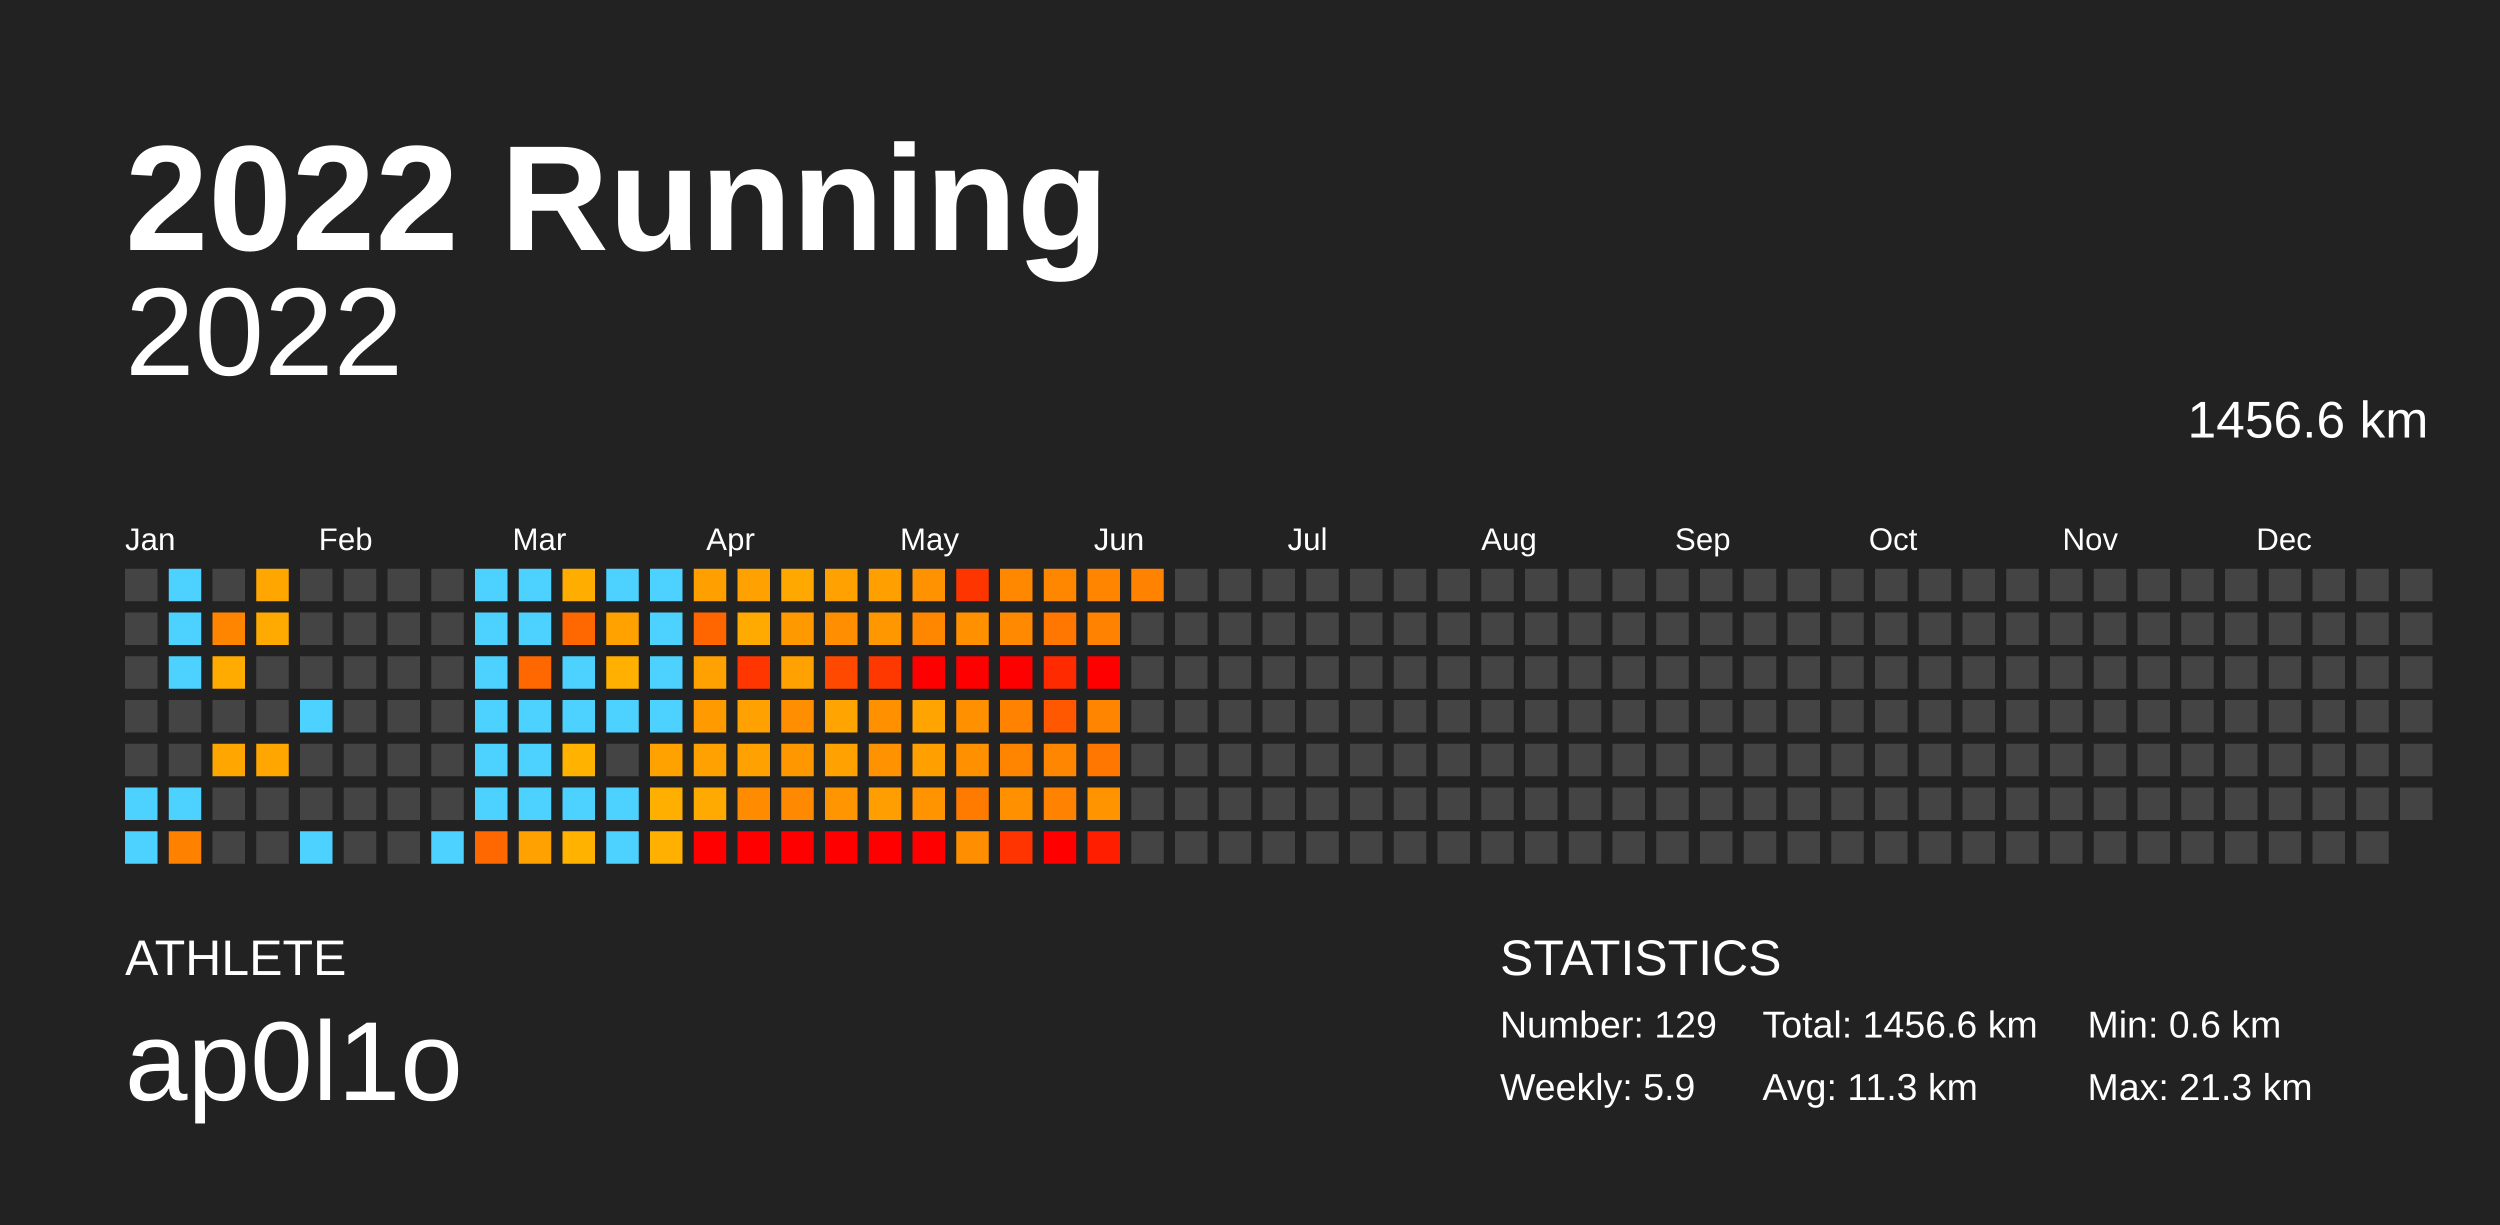
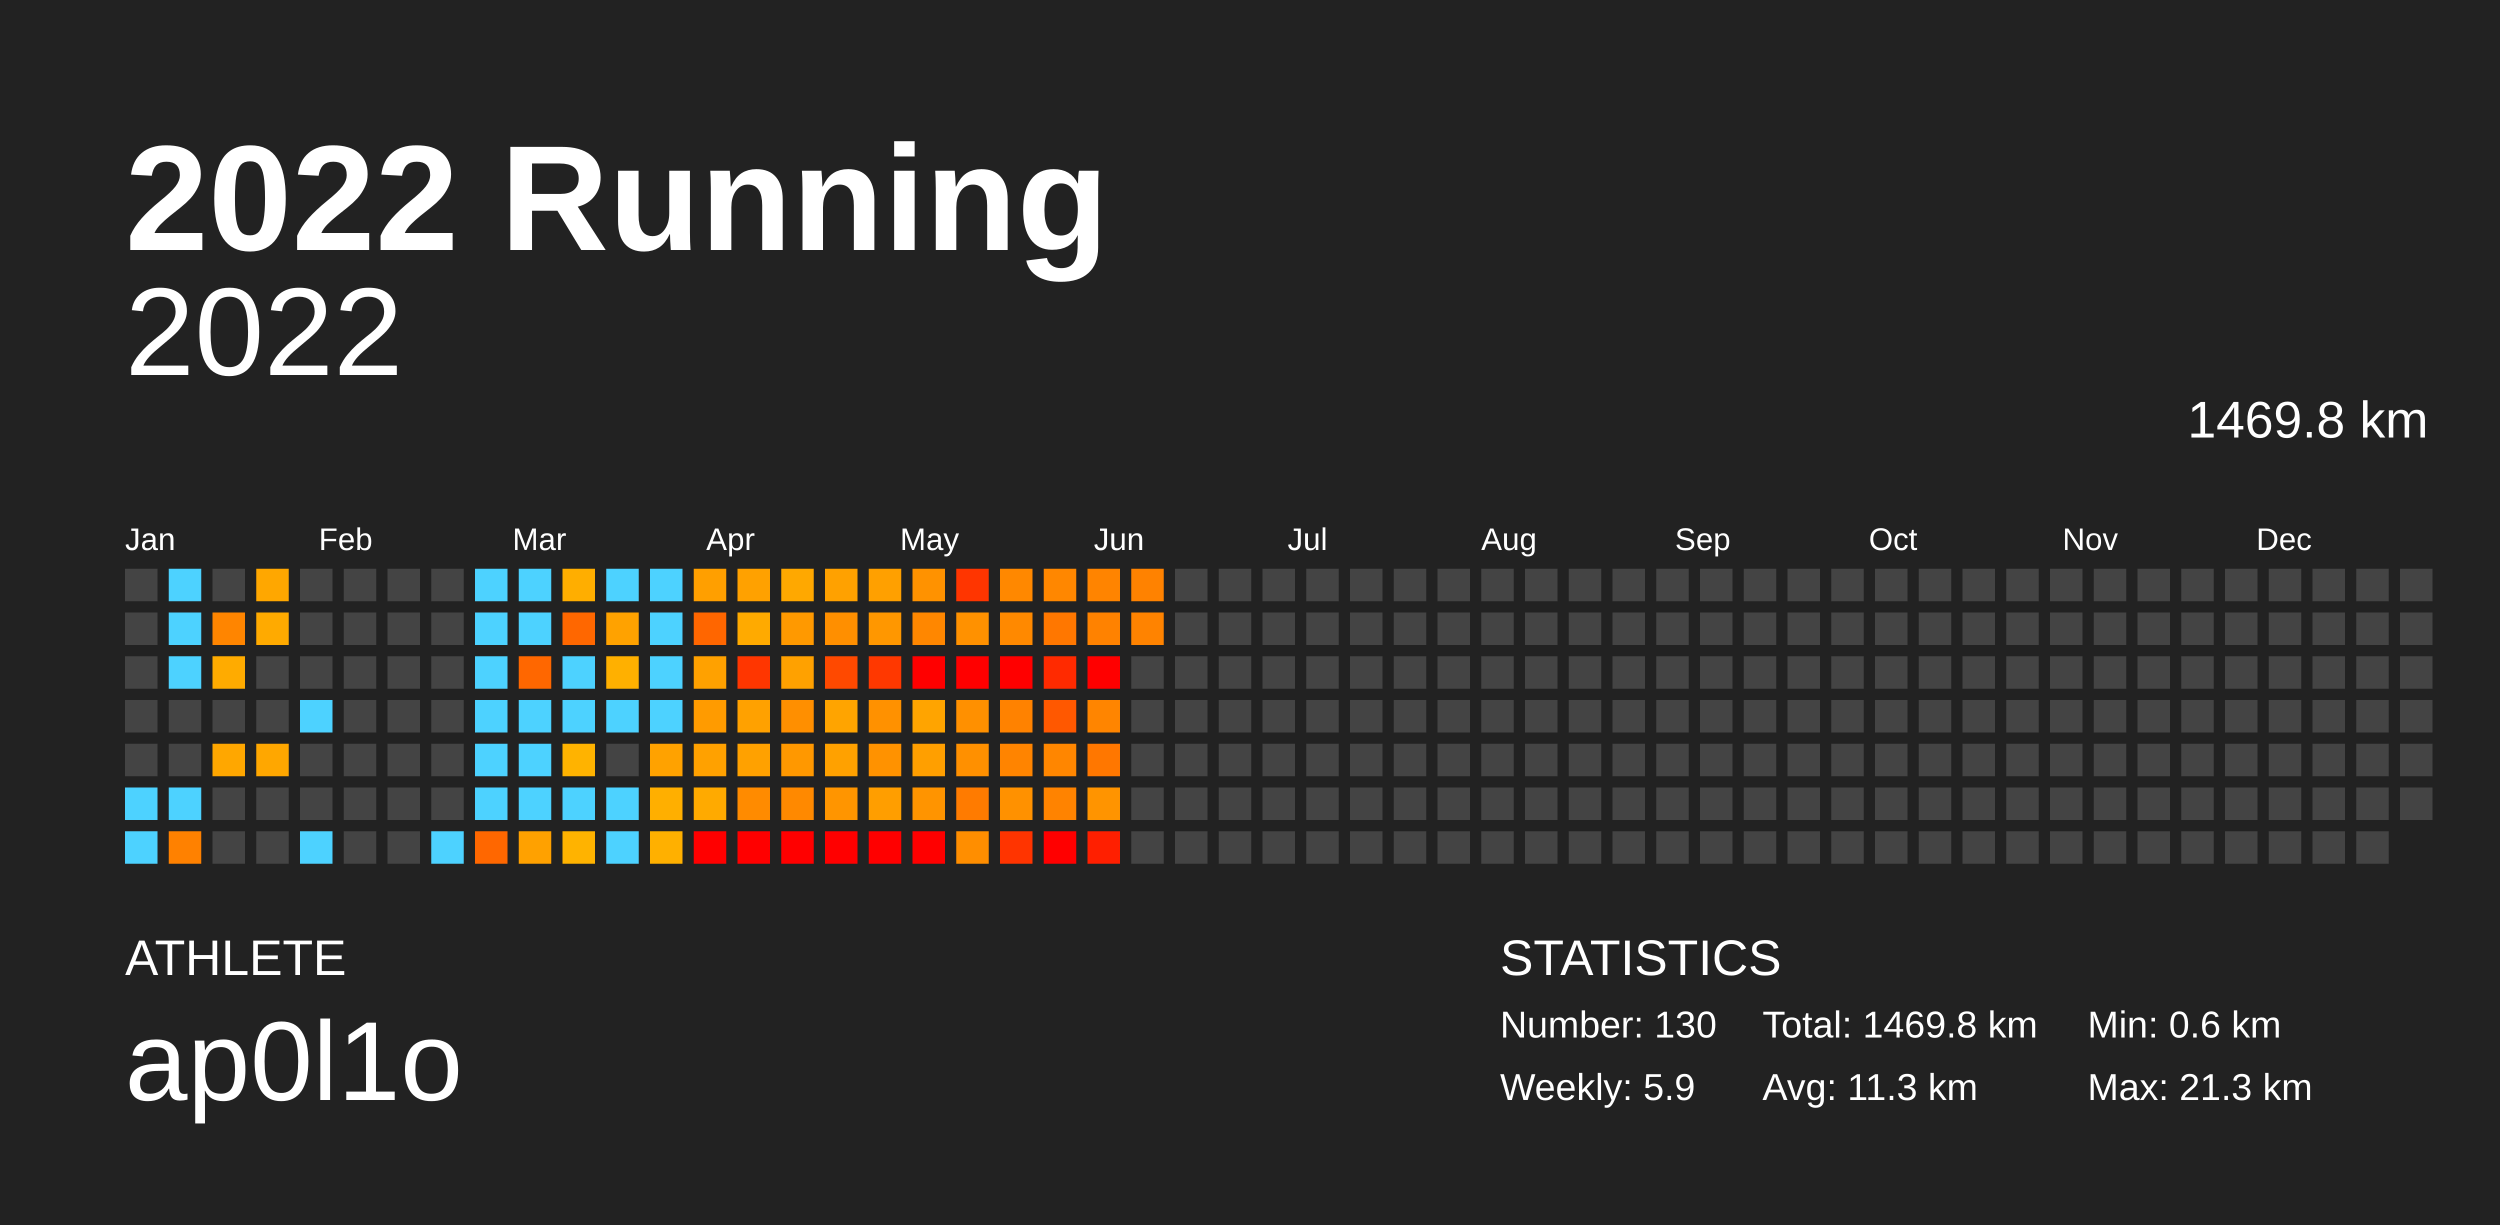
<svg xmlns="http://www.w3.org/2000/svg" baseProfile="full" height="98mm" version="1.1" viewBox="0,0,200,98" width="200mm">
  <defs />
  <rect fill="#222222" height="98" width="200" x="0" y="0" />
  <text fill="#FFFFFF" style="font-size:12px; font-family:Arial; font-weight:bold;" x="10" y="20">2022 Running</text>
  <text fill="#FFFFFF" style="font-size:4px; font-family:Arial" x="10" y="78">ATHLETE</text>
  <text fill="#FFFFFF" style="font-size:9px; font-family:Arial" x="10" y="88">ap0l1o</text>
  <text fill="#FFFFFF" style="font-size:4px; font-family:Arial" x="120" y="78">STATISTICS</text>
-   <text fill="#FFFFFF" style="font-size:3px; font-family:Arial" x="120" y="83">Number: 129</text>
+   <text fill="#FFFFFF" style="font-size:3px; font-family:Arial" x="120" y="83">Number: 130</text>
  <text fill="#FFFFFF" style="font-size:3px; font-family:Arial" x="120" y="88">Weekly: 5.9</text>
-   <text fill="#FFFFFF" style="font-size:3px; font-family:Arial" x="141" y="83">Total: 1456.6 km</text>
+   <text fill="#FFFFFF" style="font-size:3px; font-family:Arial" x="141" y="83">Total: 1469.8 km</text>
  <text fill="#FFFFFF" style="font-size:3px; font-family:Arial" x="141" y="88">Avg: 11.3 km</text>
  <text fill="#FFFFFF" style="font-size:3px; font-family:Arial" x="167" y="83">Min: 0.6 km</text>
  <text fill="#FFFFFF" style="font-size:3px; font-family:Arial" x="167" y="88">Max: 21.3 km</text>
  <text alignment-baseline="hanging" fill="#FFFFFF" style="font-size:10.0px; font-family:Arial;" x="10" y="30">2022</text>
-   <text alignment-baseline="hanging" fill="#FFFFFF" style="font-size:4.125px; font-family:Arial;" x="175" y="35">1456.6 km</text>
+   <text alignment-baseline="hanging" fill="#FFFFFF" style="font-size:4.125px; font-family:Arial;" x="175" y="35">1469.8 km</text>
  <text fill="#FFFFFF" style="font-size:2.5px; font-family:Arial" x="10.0" y="44">Jan</text>
  <text fill="#FFFFFF" style="font-size:2.5px; font-family:Arial" x="25.5" y="44">Feb</text>
  <text fill="#FFFFFF" style="font-size:2.5px; font-family:Arial" x="41.0" y="44">Mar</text>
  <text fill="#FFFFFF" style="font-size:2.5px; font-family:Arial" x="56.5" y="44">Apr</text>
  <text fill="#FFFFFF" style="font-size:2.5px; font-family:Arial" x="72.0" y="44">May</text>
  <text fill="#FFFFFF" style="font-size:2.5px; font-family:Arial" x="87.5" y="44">Jun</text>
  <text fill="#FFFFFF" style="font-size:2.5px; font-family:Arial" x="103.0" y="44">Jul</text>
  <text fill="#FFFFFF" style="font-size:2.5px; font-family:Arial" x="118.5" y="44">Aug</text>
  <text fill="#FFFFFF" style="font-size:2.5px; font-family:Arial" x="134.0" y="44">Sep</text>
  <text fill="#FFFFFF" style="font-size:2.5px; font-family:Arial" x="149.5" y="44">Oct</text>
  <text fill="#FFFFFF" style="font-size:2.5px; font-family:Arial" x="165.0" y="44">Nov</text>
  <text fill="#FFFFFF" style="font-size:2.5px; font-family:Arial" x="180.5" y="44">Dec</text>
  <rect fill="#444444" height="2.6" width="2.6" x="10.0" y="45.5" />
  <rect fill="#444444" height="2.6" width="2.6" x="10.0" y="49.0" />
  <rect fill="#444444" height="2.6" width="2.6" x="10.0" y="52.5" />
  <rect fill="#444444" height="2.6" width="2.6" x="10.0" y="56.0" />
  <rect fill="#444444" height="2.6" width="2.6" x="10.0" y="59.5" />
  <rect fill="#4dd2ff" height="2.6" width="2.6" x="10.0" y="63.0" />
  <rect fill="#4dd2ff" height="2.6" width="2.6" x="10.0" y="66.5" />
  <rect fill="#4dd2ff" height="2.6" width="2.6" x="13.5" y="45.5" />
  <rect fill="#4dd2ff" height="2.6" width="2.6" x="13.5" y="49.0" />
  <rect fill="#4dd2ff" height="2.6" width="2.6" x="13.5" y="52.5" />
  <rect fill="#444444" height="2.6" width="2.6" x="13.5" y="56.0" />
  <rect fill="#444444" height="2.6" width="2.6" x="13.5" y="59.5" />
  <rect fill="#4dd2ff" height="2.6" width="2.6" x="13.5" y="63.0" />
  <rect fill="#ff8100" height="2.6" width="2.6" x="13.5" y="66.5" />
  <rect fill="#444444" height="2.6" width="2.6" x="17.0" y="45.5" />
  <rect fill="#ff8500" height="2.6" width="2.6" x="17.0" y="49.0" />
  <rect fill="#ffab00" height="2.6" width="2.6" x="17.0" y="52.5" />
  <rect fill="#444444" height="2.6" width="2.6" x="17.0" y="56.0" />
  <rect fill="#ffa700" height="2.6" width="2.6" x="17.0" y="59.5" />
  <rect fill="#444444" height="2.6" width="2.6" x="17.0" y="63.0" />
  <rect fill="#444444" height="2.6" width="2.6" x="17.0" y="66.5" />
  <rect fill="#ffa700" height="2.6" width="2.6" x="20.5" y="45.5" />
  <rect fill="#ffaa00" height="2.6" width="2.6" x="20.5" y="49.0" />
  <rect fill="#444444" height="2.6" width="2.6" x="20.5" y="52.5" />
  <rect fill="#444444" height="2.6" width="2.6" x="20.5" y="56.0" />
  <rect fill="#ffa700" height="2.6" width="2.6" x="20.5" y="59.5" />
  <rect fill="#444444" height="2.6" width="2.6" x="20.5" y="63.0" />
  <rect fill="#444444" height="2.6" width="2.6" x="20.5" y="66.5" />
  <rect fill="#444444" height="2.6" width="2.6" x="24.0" y="45.5" />
  <rect fill="#444444" height="2.6" width="2.6" x="24.0" y="49.0" />
  <rect fill="#444444" height="2.6" width="2.6" x="24.0" y="52.5" />
  <rect fill="#4dd2ff" height="2.6" width="2.6" x="24.0" y="56.0" />
  <rect fill="#444444" height="2.6" width="2.6" x="24.0" y="59.5" />
  <rect fill="#444444" height="2.6" width="2.6" x="24.0" y="63.0" />
  <rect fill="#4dd2ff" height="2.6" width="2.6" x="24.0" y="66.5" />
  <rect fill="#444444" height="2.6" width="2.6" x="27.5" y="45.5" />
  <rect fill="#444444" height="2.6" width="2.6" x="27.5" y="49.0" />
  <rect fill="#444444" height="2.6" width="2.6" x="27.5" y="52.5" />
  <rect fill="#444444" height="2.6" width="2.6" x="27.5" y="56.0" />
  <rect fill="#444444" height="2.6" width="2.6" x="27.5" y="59.5" />
  <rect fill="#444444" height="2.6" width="2.6" x="27.5" y="63.0" />
  <rect fill="#444444" height="2.6" width="2.6" x="27.5" y="66.5" />
  <rect fill="#444444" height="2.6" width="2.6" x="31.0" y="45.5" />
  <rect fill="#444444" height="2.6" width="2.6" x="31.0" y="49.0" />
  <rect fill="#444444" height="2.6" width="2.6" x="31.0" y="52.5" />
  <rect fill="#444444" height="2.6" width="2.6" x="31.0" y="56.0" />
  <rect fill="#444444" height="2.6" width="2.6" x="31.0" y="59.5" />
  <rect fill="#444444" height="2.6" width="2.6" x="31.0" y="63.0" />
  <rect fill="#444444" height="2.6" width="2.6" x="31.0" y="66.5" />
  <rect fill="#444444" height="2.6" width="2.6" x="34.5" y="45.5" />
  <rect fill="#444444" height="2.6" width="2.6" x="34.5" y="49.0" />
  <rect fill="#444444" height="2.6" width="2.6" x="34.5" y="52.5" />
  <rect fill="#444444" height="2.6" width="2.6" x="34.5" y="56.0" />
  <rect fill="#444444" height="2.6" width="2.6" x="34.5" y="59.5" />
  <rect fill="#444444" height="2.6" width="2.6" x="34.5" y="63.0" />
  <rect fill="#4dd2ff" height="2.6" width="2.6" x="34.5" y="66.5" />
  <rect fill="#4dd2ff" height="2.6" width="2.6" x="38.0" y="45.5" />
  <rect fill="#4dd2ff" height="2.6" width="2.6" x="38.0" y="49.0" />
  <rect fill="#4dd2ff" height="2.6" width="2.6" x="38.0" y="52.5" />
  <rect fill="#4dd2ff" height="2.6" width="2.6" x="38.0" y="56.0" />
  <rect fill="#4dd2ff" height="2.6" width="2.6" x="38.0" y="59.5" />
  <rect fill="#4dd2ff" height="2.6" width="2.6" x="38.0" y="63.0" />
  <rect fill="#ff6700" height="2.6" width="2.6" x="38.0" y="66.5" />
  <rect fill="#4dd2ff" height="2.6" width="2.6" x="41.5" y="45.5" />
  <rect fill="#4dd2ff" height="2.6" width="2.6" x="41.5" y="49.0" />
  <rect fill="#ff6700" height="2.6" width="2.6" x="41.5" y="52.5" />
  <rect fill="#4dd2ff" height="2.6" width="2.6" x="41.5" y="56.0" />
  <rect fill="#4dd2ff" height="2.6" width="2.6" x="41.5" y="59.5" />
  <rect fill="#4dd2ff" height="2.6" width="2.6" x="41.5" y="63.0" />
  <rect fill="#ffa100" height="2.6" width="2.6" x="41.5" y="66.5" />
  <rect fill="#ffae00" height="2.6" width="2.6" x="45.0" y="45.5" />
  <rect fill="#ff6700" height="2.6" width="2.6" x="45.0" y="49.0" />
  <rect fill="#4dd2ff" height="2.6" width="2.6" x="45.0" y="52.5" />
  <rect fill="#4dd2ff" height="2.6" width="2.6" x="45.0" y="56.0" />
  <rect fill="#ffb300" height="2.6" width="2.6" x="45.0" y="59.5" />
  <rect fill="#4dd2ff" height="2.6" width="2.6" x="45.0" y="63.0" />
  <rect fill="#ffb300" height="2.6" width="2.6" x="45.0" y="66.5" />
  <rect fill="#4dd2ff" height="2.6" width="2.6" x="48.5" y="45.5" />
  <rect fill="#ffa200" height="2.6" width="2.6" x="48.5" y="49.0" />
  <rect fill="#ffb000" height="2.6" width="2.6" x="48.5" y="52.5" />
  <rect fill="#4dd2ff" height="2.6" width="2.6" x="48.5" y="56.0" />
  <rect fill="#444444" height="2.6" width="2.6" x="48.5" y="59.5" />
  <rect fill="#4dd2ff" height="2.6" width="2.6" x="48.5" y="63.0" />
  <rect fill="#4dd2ff" height="2.6" width="2.6" x="48.5" y="66.5" />
  <rect fill="#4dd2ff" height="2.6" width="2.6" x="52.0" y="45.5" />
  <rect fill="#4dd2ff" height="2.6" width="2.6" x="52.0" y="49.0" />
  <rect fill="#4dd2ff" height="2.6" width="2.6" x="52.0" y="52.5" />
  <rect fill="#4dd2ff" height="2.6" width="2.6" x="52.0" y="56.0" />
  <rect fill="#ffa200" height="2.6" width="2.6" x="52.0" y="59.5" />
  <rect fill="#ffaf00" height="2.6" width="2.6" x="52.0" y="63.0" />
  <rect fill="#ffb000" height="2.6" width="2.6" x="52.0" y="66.5" />
  <rect fill="#ff9f00" height="2.6" width="2.6" x="55.5" y="45.5" />
  <rect fill="#ff6600" height="2.6" width="2.6" x="55.5" y="49.0" />
  <rect fill="#ffa100" height="2.6" width="2.6" x="55.5" y="52.5" />
  <rect fill="#ff9b00" height="2.6" width="2.6" x="55.5" y="56.0" />
  <rect fill="#ffa100" height="2.6" width="2.6" x="55.5" y="59.5" />
  <rect fill="#ffaa00" height="2.6" width="2.6" x="55.5" y="63.0" />
  <rect fill="red" height="2.6" width="2.6" x="55.5" y="66.5" />
  <rect fill="#ffa100" height="2.6" width="2.6" x="59.0" y="45.5" />
  <rect fill="#ffaa00" height="2.6" width="2.6" x="59.0" y="49.0" />
  <rect fill="#ff3600" height="2.6" width="2.6" x="59.0" y="52.5" />
  <rect fill="#ffa100" height="2.6" width="2.6" x="59.0" y="56.0" />
  <rect fill="#ffa100" height="2.6" width="2.6" x="59.0" y="59.5" />
  <rect fill="#ff8b00" height="2.6" width="2.6" x="59.0" y="63.0" />
  <rect fill="red" height="2.6" width="2.6" x="59.0" y="66.5" />
  <rect fill="#ffa800" height="2.6" width="2.6" x="62.5" y="45.5" />
  <rect fill="#ff9900" height="2.6" width="2.6" x="62.5" y="49.0" />
  <rect fill="#ffa100" height="2.6" width="2.6" x="62.5" y="52.5" />
  <rect fill="#ff8f00" height="2.6" width="2.6" x="62.5" y="56.0" />
  <rect fill="#ff9800" height="2.6" width="2.6" x="62.5" y="59.5" />
  <rect fill="#ff8900" height="2.6" width="2.6" x="62.5" y="63.0" />
  <rect fill="red" height="2.6" width="2.6" x="62.5" y="66.5" />
  <rect fill="#ffa100" height="2.6" width="2.6" x="66.0" y="45.5" />
  <rect fill="#ff8f00" height="2.6" width="2.6" x="66.0" y="49.0" />
  <rect fill="#ff4900" height="2.6" width="2.6" x="66.0" y="52.5" />
  <rect fill="#ffa400" height="2.6" width="2.6" x="66.0" y="56.0" />
  <rect fill="#ffa100" height="2.6" width="2.6" x="66.0" y="59.5" />
  <rect fill="#ff9500" height="2.6" width="2.6" x="66.0" y="63.0" />
  <rect fill="red" height="2.6" width="2.6" x="66.0" y="66.5" />
  <rect fill="#ffa000" height="2.6" width="2.6" x="69.5" y="45.5" />
  <rect fill="#ff9700" height="2.6" width="2.6" x="69.5" y="49.0" />
  <rect fill="#ff3800" height="2.6" width="2.6" x="69.5" y="52.5" />
  <rect fill="#ff9100" height="2.6" width="2.6" x="69.5" y="56.0" />
  <rect fill="#ff9200" height="2.6" width="2.6" x="69.5" y="59.5" />
  <rect fill="#ff9e00" height="2.6" width="2.6" x="69.5" y="63.0" />
  <rect fill="red" height="2.6" width="2.6" x="69.5" y="66.5" />
  <rect fill="#ff9200" height="2.6" width="2.6" x="73.0" y="45.5" />
  <rect fill="#ff8700" height="2.6" width="2.6" x="73.0" y="49.0" />
  <rect fill="red" height="2.6" width="2.6" x="73.0" y="52.5" />
  <rect fill="#ffa400" height="2.6" width="2.6" x="73.0" y="56.0" />
  <rect fill="#ff9f00" height="2.6" width="2.6" x="73.0" y="59.5" />
  <rect fill="#ff9400" height="2.6" width="2.6" x="73.0" y="63.0" />
  <rect fill="red" height="2.6" width="2.6" x="73.0" y="66.5" />
  <rect fill="#ff3500" height="2.6" width="2.6" x="76.5" y="45.5" />
  <rect fill="#ff9100" height="2.6" width="2.6" x="76.5" y="49.0" />
  <rect fill="red" height="2.6" width="2.6" x="76.5" y="52.5" />
  <rect fill="#ff9000" height="2.6" width="2.6" x="76.5" y="56.0" />
  <rect fill="#ff9000" height="2.6" width="2.6" x="76.5" y="59.5" />
  <rect fill="#ff7b00" height="2.6" width="2.6" x="76.5" y="63.0" />
  <rect fill="#ff8e00" height="2.6" width="2.6" x="76.5" y="66.5" />
  <rect fill="#ff8800" height="2.6" width="2.6" x="80.0" y="45.5" />
  <rect fill="#ff8900" height="2.6" width="2.6" x="80.0" y="49.0" />
  <rect fill="red" height="2.6" width="2.6" x="80.0" y="52.5" />
  <rect fill="#ff8200" height="2.6" width="2.6" x="80.0" y="56.0" />
  <rect fill="#ff8400" height="2.6" width="2.6" x="80.0" y="59.5" />
  <rect fill="#ff9100" height="2.6" width="2.6" x="80.0" y="63.0" />
  <rect fill="#ff3400" height="2.6" width="2.6" x="80.0" y="66.5" />
  <rect fill="#ff8700" height="2.6" width="2.6" x="83.5" y="45.5" />
  <rect fill="#ff7700" height="2.6" width="2.6" x="83.5" y="49.0" />
  <rect fill="#ff2a00" height="2.6" width="2.6" x="83.5" y="52.5" />
  <rect fill="#ff5800" height="2.6" width="2.6" x="83.5" y="56.0" />
  <rect fill="#ff8600" height="2.6" width="2.6" x="83.5" y="59.5" />
  <rect fill="#ff8300" height="2.6" width="2.6" x="83.5" y="63.0" />
  <rect fill="red" height="2.6" width="2.6" x="83.5" y="66.5" />
  <rect fill="#ff8400" height="2.6" width="2.6" x="87.0" y="45.5" />
  <rect fill="#ff8200" height="2.6" width="2.6" x="87.0" y="49.0" />
  <rect fill="red" height="2.6" width="2.6" x="87.0" y="52.5" />
  <rect fill="#ff8500" height="2.6" width="2.6" x="87.0" y="56.0" />
  <rect fill="#ff7700" height="2.6" width="2.6" x="87.0" y="59.5" />
  <rect fill="#ff9400" height="2.6" width="2.6" x="87.0" y="63.0" />
  <rect fill="#ff1f00" height="2.6" width="2.6" x="87.0" y="66.5" />
  <rect fill="#ff8200" height="2.6" width="2.6" x="90.5" y="45.5" />
-   <rect fill="#444444" height="2.6" width="2.6" x="90.5" y="49.0" />
+   <rect fill="#ff8300" height="2.6" width="2.6" x="90.5" y="49.0" />
  <rect fill="#444444" height="2.6" width="2.6" x="90.5" y="52.5" />
  <rect fill="#444444" height="2.6" width="2.6" x="90.5" y="56.0" />
  <rect fill="#444444" height="2.6" width="2.6" x="90.5" y="59.5" />
  <rect fill="#444444" height="2.6" width="2.6" x="90.5" y="63.0" />
  <rect fill="#444444" height="2.6" width="2.6" x="90.5" y="66.5" />
  <rect fill="#444444" height="2.6" width="2.6" x="94.0" y="45.5" />
  <rect fill="#444444" height="2.6" width="2.6" x="94.0" y="49.0" />
  <rect fill="#444444" height="2.6" width="2.6" x="94.0" y="52.5" />
  <rect fill="#444444" height="2.6" width="2.6" x="94.0" y="56.0" />
  <rect fill="#444444" height="2.6" width="2.6" x="94.0" y="59.5" />
  <rect fill="#444444" height="2.6" width="2.6" x="94.0" y="63.0" />
  <rect fill="#444444" height="2.6" width="2.6" x="94.0" y="66.5" />
  <rect fill="#444444" height="2.6" width="2.6" x="97.5" y="45.5" />
  <rect fill="#444444" height="2.6" width="2.6" x="97.5" y="49.0" />
  <rect fill="#444444" height="2.6" width="2.6" x="97.5" y="52.5" />
  <rect fill="#444444" height="2.6" width="2.6" x="97.5" y="56.0" />
  <rect fill="#444444" height="2.6" width="2.6" x="97.5" y="59.5" />
  <rect fill="#444444" height="2.6" width="2.6" x="97.5" y="63.0" />
  <rect fill="#444444" height="2.6" width="2.6" x="97.5" y="66.5" />
  <rect fill="#444444" height="2.6" width="2.6" x="101.0" y="45.5" />
  <rect fill="#444444" height="2.6" width="2.6" x="101.0" y="49.0" />
  <rect fill="#444444" height="2.6" width="2.6" x="101.0" y="52.5" />
  <rect fill="#444444" height="2.6" width="2.6" x="101.0" y="56.0" />
  <rect fill="#444444" height="2.6" width="2.6" x="101.0" y="59.5" />
  <rect fill="#444444" height="2.6" width="2.6" x="101.0" y="63.0" />
  <rect fill="#444444" height="2.6" width="2.6" x="101.0" y="66.5" />
  <rect fill="#444444" height="2.6" width="2.6" x="104.5" y="45.5" />
  <rect fill="#444444" height="2.6" width="2.6" x="104.5" y="49.0" />
  <rect fill="#444444" height="2.6" width="2.6" x="104.5" y="52.5" />
  <rect fill="#444444" height="2.6" width="2.6" x="104.5" y="56.0" />
  <rect fill="#444444" height="2.6" width="2.6" x="104.5" y="59.5" />
  <rect fill="#444444" height="2.6" width="2.6" x="104.5" y="63.0" />
  <rect fill="#444444" height="2.6" width="2.6" x="104.5" y="66.5" />
  <rect fill="#444444" height="2.6" width="2.6" x="108.0" y="45.5" />
  <rect fill="#444444" height="2.6" width="2.6" x="108.0" y="49.0" />
  <rect fill="#444444" height="2.6" width="2.6" x="108.0" y="52.5" />
  <rect fill="#444444" height="2.6" width="2.6" x="108.0" y="56.0" />
  <rect fill="#444444" height="2.6" width="2.6" x="108.0" y="59.5" />
  <rect fill="#444444" height="2.6" width="2.6" x="108.0" y="63.0" />
  <rect fill="#444444" height="2.6" width="2.6" x="108.0" y="66.5" />
  <rect fill="#444444" height="2.6" width="2.6" x="111.5" y="45.5" />
  <rect fill="#444444" height="2.6" width="2.6" x="111.5" y="49.0" />
  <rect fill="#444444" height="2.6" width="2.6" x="111.5" y="52.5" />
  <rect fill="#444444" height="2.6" width="2.6" x="111.5" y="56.0" />
  <rect fill="#444444" height="2.6" width="2.6" x="111.5" y="59.5" />
  <rect fill="#444444" height="2.6" width="2.6" x="111.5" y="63.0" />
  <rect fill="#444444" height="2.6" width="2.6" x="111.5" y="66.5" />
  <rect fill="#444444" height="2.6" width="2.6" x="115.0" y="45.5" />
  <rect fill="#444444" height="2.6" width="2.6" x="115.0" y="49.0" />
  <rect fill="#444444" height="2.6" width="2.6" x="115.0" y="52.5" />
  <rect fill="#444444" height="2.6" width="2.6" x="115.0" y="56.0" />
  <rect fill="#444444" height="2.6" width="2.6" x="115.0" y="59.5" />
  <rect fill="#444444" height="2.6" width="2.6" x="115.0" y="63.0" />
  <rect fill="#444444" height="2.6" width="2.6" x="115.0" y="66.5" />
  <rect fill="#444444" height="2.6" width="2.6" x="118.5" y="45.5" />
  <rect fill="#444444" height="2.6" width="2.6" x="118.5" y="49.0" />
  <rect fill="#444444" height="2.6" width="2.6" x="118.5" y="52.5" />
  <rect fill="#444444" height="2.6" width="2.6" x="118.5" y="56.0" />
  <rect fill="#444444" height="2.6" width="2.6" x="118.5" y="59.5" />
  <rect fill="#444444" height="2.6" width="2.6" x="118.5" y="63.0" />
  <rect fill="#444444" height="2.6" width="2.6" x="118.5" y="66.5" />
  <rect fill="#444444" height="2.6" width="2.6" x="122.0" y="45.5" />
  <rect fill="#444444" height="2.6" width="2.6" x="122.0" y="49.0" />
  <rect fill="#444444" height="2.6" width="2.6" x="122.0" y="52.5" />
  <rect fill="#444444" height="2.6" width="2.6" x="122.0" y="56.0" />
  <rect fill="#444444" height="2.6" width="2.6" x="122.0" y="59.5" />
  <rect fill="#444444" height="2.6" width="2.6" x="122.0" y="63.0" />
  <rect fill="#444444" height="2.6" width="2.6" x="122.0" y="66.5" />
  <rect fill="#444444" height="2.6" width="2.6" x="125.5" y="45.5" />
  <rect fill="#444444" height="2.6" width="2.6" x="125.5" y="49.0" />
  <rect fill="#444444" height="2.6" width="2.6" x="125.5" y="52.5" />
  <rect fill="#444444" height="2.6" width="2.6" x="125.5" y="56.0" />
  <rect fill="#444444" height="2.6" width="2.6" x="125.5" y="59.5" />
  <rect fill="#444444" height="2.6" width="2.6" x="125.5" y="63.0" />
  <rect fill="#444444" height="2.6" width="2.6" x="125.5" y="66.5" />
  <rect fill="#444444" height="2.6" width="2.6" x="129.0" y="45.5" />
  <rect fill="#444444" height="2.6" width="2.6" x="129.0" y="49.0" />
  <rect fill="#444444" height="2.6" width="2.6" x="129.0" y="52.5" />
  <rect fill="#444444" height="2.6" width="2.6" x="129.0" y="56.0" />
  <rect fill="#444444" height="2.6" width="2.6" x="129.0" y="59.5" />
  <rect fill="#444444" height="2.6" width="2.6" x="129.0" y="63.0" />
  <rect fill="#444444" height="2.6" width="2.6" x="129.0" y="66.5" />
  <rect fill="#444444" height="2.6" width="2.6" x="132.5" y="45.5" />
  <rect fill="#444444" height="2.6" width="2.6" x="132.5" y="49.0" />
  <rect fill="#444444" height="2.6" width="2.6" x="132.5" y="52.5" />
  <rect fill="#444444" height="2.6" width="2.6" x="132.5" y="56.0" />
  <rect fill="#444444" height="2.6" width="2.6" x="132.5" y="59.5" />
  <rect fill="#444444" height="2.6" width="2.6" x="132.5" y="63.0" />
  <rect fill="#444444" height="2.6" width="2.6" x="132.5" y="66.5" />
  <rect fill="#444444" height="2.6" width="2.6" x="136.0" y="45.5" />
  <rect fill="#444444" height="2.6" width="2.6" x="136.0" y="49.0" />
  <rect fill="#444444" height="2.6" width="2.6" x="136.0" y="52.5" />
  <rect fill="#444444" height="2.6" width="2.6" x="136.0" y="56.0" />
  <rect fill="#444444" height="2.6" width="2.6" x="136.0" y="59.5" />
  <rect fill="#444444" height="2.6" width="2.6" x="136.0" y="63.0" />
  <rect fill="#444444" height="2.6" width="2.6" x="136.0" y="66.5" />
  <rect fill="#444444" height="2.6" width="2.6" x="139.5" y="45.5" />
  <rect fill="#444444" height="2.6" width="2.6" x="139.5" y="49.0" />
  <rect fill="#444444" height="2.6" width="2.6" x="139.5" y="52.5" />
  <rect fill="#444444" height="2.6" width="2.6" x="139.5" y="56.0" />
  <rect fill="#444444" height="2.6" width="2.6" x="139.5" y="59.5" />
  <rect fill="#444444" height="2.6" width="2.6" x="139.5" y="63.0" />
  <rect fill="#444444" height="2.6" width="2.6" x="139.5" y="66.5" />
  <rect fill="#444444" height="2.6" width="2.6" x="143.0" y="45.5" />
  <rect fill="#444444" height="2.6" width="2.6" x="143.0" y="49.0" />
  <rect fill="#444444" height="2.6" width="2.6" x="143.0" y="52.5" />
  <rect fill="#444444" height="2.6" width="2.6" x="143.0" y="56.0" />
  <rect fill="#444444" height="2.6" width="2.6" x="143.0" y="59.5" />
  <rect fill="#444444" height="2.6" width="2.6" x="143.0" y="63.0" />
  <rect fill="#444444" height="2.6" width="2.6" x="143.0" y="66.5" />
  <rect fill="#444444" height="2.6" width="2.6" x="146.5" y="45.5" />
  <rect fill="#444444" height="2.6" width="2.6" x="146.5" y="49.0" />
  <rect fill="#444444" height="2.6" width="2.6" x="146.5" y="52.5" />
  <rect fill="#444444" height="2.6" width="2.6" x="146.5" y="56.0" />
  <rect fill="#444444" height="2.6" width="2.6" x="146.5" y="59.5" />
  <rect fill="#444444" height="2.6" width="2.6" x="146.5" y="63.0" />
  <rect fill="#444444" height="2.6" width="2.6" x="146.5" y="66.5" />
  <rect fill="#444444" height="2.6" width="2.6" x="150.0" y="45.5" />
  <rect fill="#444444" height="2.6" width="2.6" x="150.0" y="49.0" />
  <rect fill="#444444" height="2.6" width="2.6" x="150.0" y="52.5" />
  <rect fill="#444444" height="2.6" width="2.6" x="150.0" y="56.0" />
  <rect fill="#444444" height="2.6" width="2.6" x="150.0" y="59.5" />
  <rect fill="#444444" height="2.6" width="2.6" x="150.0" y="63.0" />
  <rect fill="#444444" height="2.6" width="2.6" x="150.0" y="66.5" />
  <rect fill="#444444" height="2.6" width="2.6" x="153.5" y="45.5" />
  <rect fill="#444444" height="2.6" width="2.6" x="153.5" y="49.0" />
  <rect fill="#444444" height="2.6" width="2.6" x="153.5" y="52.5" />
  <rect fill="#444444" height="2.6" width="2.6" x="153.5" y="56.0" />
  <rect fill="#444444" height="2.6" width="2.6" x="153.5" y="59.5" />
  <rect fill="#444444" height="2.6" width="2.6" x="153.5" y="63.0" />
  <rect fill="#444444" height="2.6" width="2.6" x="153.5" y="66.5" />
  <rect fill="#444444" height="2.6" width="2.6" x="157.0" y="45.5" />
  <rect fill="#444444" height="2.6" width="2.6" x="157.0" y="49.0" />
  <rect fill="#444444" height="2.6" width="2.6" x="157.0" y="52.5" />
  <rect fill="#444444" height="2.6" width="2.6" x="157.0" y="56.0" />
  <rect fill="#444444" height="2.6" width="2.6" x="157.0" y="59.5" />
  <rect fill="#444444" height="2.6" width="2.6" x="157.0" y="63.0" />
  <rect fill="#444444" height="2.6" width="2.6" x="157.0" y="66.5" />
  <rect fill="#444444" height="2.6" width="2.6" x="160.5" y="45.5" />
  <rect fill="#444444" height="2.6" width="2.6" x="160.5" y="49.0" />
  <rect fill="#444444" height="2.6" width="2.6" x="160.5" y="52.5" />
  <rect fill="#444444" height="2.6" width="2.6" x="160.5" y="56.0" />
  <rect fill="#444444" height="2.6" width="2.6" x="160.5" y="59.5" />
  <rect fill="#444444" height="2.6" width="2.6" x="160.5" y="63.0" />
  <rect fill="#444444" height="2.6" width="2.6" x="160.5" y="66.5" />
  <rect fill="#444444" height="2.6" width="2.6" x="164.0" y="45.5" />
  <rect fill="#444444" height="2.6" width="2.6" x="164.0" y="49.0" />
  <rect fill="#444444" height="2.6" width="2.6" x="164.0" y="52.5" />
  <rect fill="#444444" height="2.6" width="2.6" x="164.0" y="56.0" />
  <rect fill="#444444" height="2.6" width="2.6" x="164.0" y="59.5" />
  <rect fill="#444444" height="2.6" width="2.6" x="164.0" y="63.0" />
  <rect fill="#444444" height="2.6" width="2.6" x="164.0" y="66.5" />
  <rect fill="#444444" height="2.6" width="2.6" x="167.5" y="45.5" />
  <rect fill="#444444" height="2.6" width="2.6" x="167.5" y="49.0" />
  <rect fill="#444444" height="2.6" width="2.6" x="167.5" y="52.5" />
  <rect fill="#444444" height="2.6" width="2.6" x="167.5" y="56.0" />
  <rect fill="#444444" height="2.6" width="2.6" x="167.5" y="59.5" />
  <rect fill="#444444" height="2.6" width="2.6" x="167.5" y="63.0" />
  <rect fill="#444444" height="2.6" width="2.6" x="167.5" y="66.5" />
  <rect fill="#444444" height="2.6" width="2.6" x="171.0" y="45.5" />
  <rect fill="#444444" height="2.6" width="2.6" x="171.0" y="49.0" />
  <rect fill="#444444" height="2.6" width="2.6" x="171.0" y="52.5" />
  <rect fill="#444444" height="2.6" width="2.6" x="171.0" y="56.0" />
  <rect fill="#444444" height="2.6" width="2.6" x="171.0" y="59.5" />
  <rect fill="#444444" height="2.6" width="2.6" x="171.0" y="63.0" />
  <rect fill="#444444" height="2.6" width="2.6" x="171.0" y="66.5" />
  <rect fill="#444444" height="2.6" width="2.6" x="174.5" y="45.5" />
  <rect fill="#444444" height="2.6" width="2.6" x="174.5" y="49.0" />
  <rect fill="#444444" height="2.6" width="2.6" x="174.5" y="52.5" />
  <rect fill="#444444" height="2.6" width="2.6" x="174.5" y="56.0" />
  <rect fill="#444444" height="2.6" width="2.6" x="174.5" y="59.5" />
  <rect fill="#444444" height="2.6" width="2.6" x="174.5" y="63.0" />
  <rect fill="#444444" height="2.6" width="2.6" x="174.5" y="66.5" />
  <rect fill="#444444" height="2.6" width="2.6" x="178.0" y="45.5" />
  <rect fill="#444444" height="2.6" width="2.6" x="178.0" y="49.0" />
  <rect fill="#444444" height="2.6" width="2.6" x="178.0" y="52.5" />
  <rect fill="#444444" height="2.6" width="2.6" x="178.0" y="56.0" />
  <rect fill="#444444" height="2.6" width="2.6" x="178.0" y="59.5" />
  <rect fill="#444444" height="2.6" width="2.6" x="178.0" y="63.0" />
  <rect fill="#444444" height="2.6" width="2.6" x="178.0" y="66.5" />
  <rect fill="#444444" height="2.6" width="2.6" x="181.5" y="45.5" />
  <rect fill="#444444" height="2.6" width="2.6" x="181.5" y="49.0" />
  <rect fill="#444444" height="2.6" width="2.6" x="181.5" y="52.5" />
  <rect fill="#444444" height="2.6" width="2.6" x="181.5" y="56.0" />
  <rect fill="#444444" height="2.6" width="2.6" x="181.5" y="59.5" />
  <rect fill="#444444" height="2.6" width="2.6" x="181.5" y="63.0" />
  <rect fill="#444444" height="2.6" width="2.6" x="181.5" y="66.5" />
  <rect fill="#444444" height="2.6" width="2.6" x="185.0" y="45.5" />
  <rect fill="#444444" height="2.6" width="2.6" x="185.0" y="49.0" />
  <rect fill="#444444" height="2.6" width="2.6" x="185.0" y="52.5" />
  <rect fill="#444444" height="2.6" width="2.6" x="185.0" y="56.0" />
  <rect fill="#444444" height="2.6" width="2.6" x="185.0" y="59.5" />
  <rect fill="#444444" height="2.6" width="2.6" x="185.0" y="63.0" />
  <rect fill="#444444" height="2.6" width="2.6" x="185.0" y="66.5" />
  <rect fill="#444444" height="2.6" width="2.6" x="188.5" y="45.5" />
  <rect fill="#444444" height="2.6" width="2.6" x="188.5" y="49.0" />
  <rect fill="#444444" height="2.6" width="2.6" x="188.5" y="52.5" />
  <rect fill="#444444" height="2.6" width="2.6" x="188.5" y="56.0" />
  <rect fill="#444444" height="2.6" width="2.6" x="188.5" y="59.5" />
  <rect fill="#444444" height="2.6" width="2.6" x="188.5" y="63.0" />
  <rect fill="#444444" height="2.6" width="2.6" x="188.5" y="66.5" />
  <rect fill="#444444" height="2.6" width="2.6" x="192.0" y="45.5" />
  <rect fill="#444444" height="2.6" width="2.6" x="192.0" y="49.0" />
  <rect fill="#444444" height="2.6" width="2.6" x="192.0" y="52.5" />
  <rect fill="#444444" height="2.6" width="2.6" x="192.0" y="56.0" />
  <rect fill="#444444" height="2.6" width="2.6" x="192.0" y="59.5" />
  <rect fill="#444444" height="2.6" width="2.6" x="192.0" y="63.0" />
</svg>
